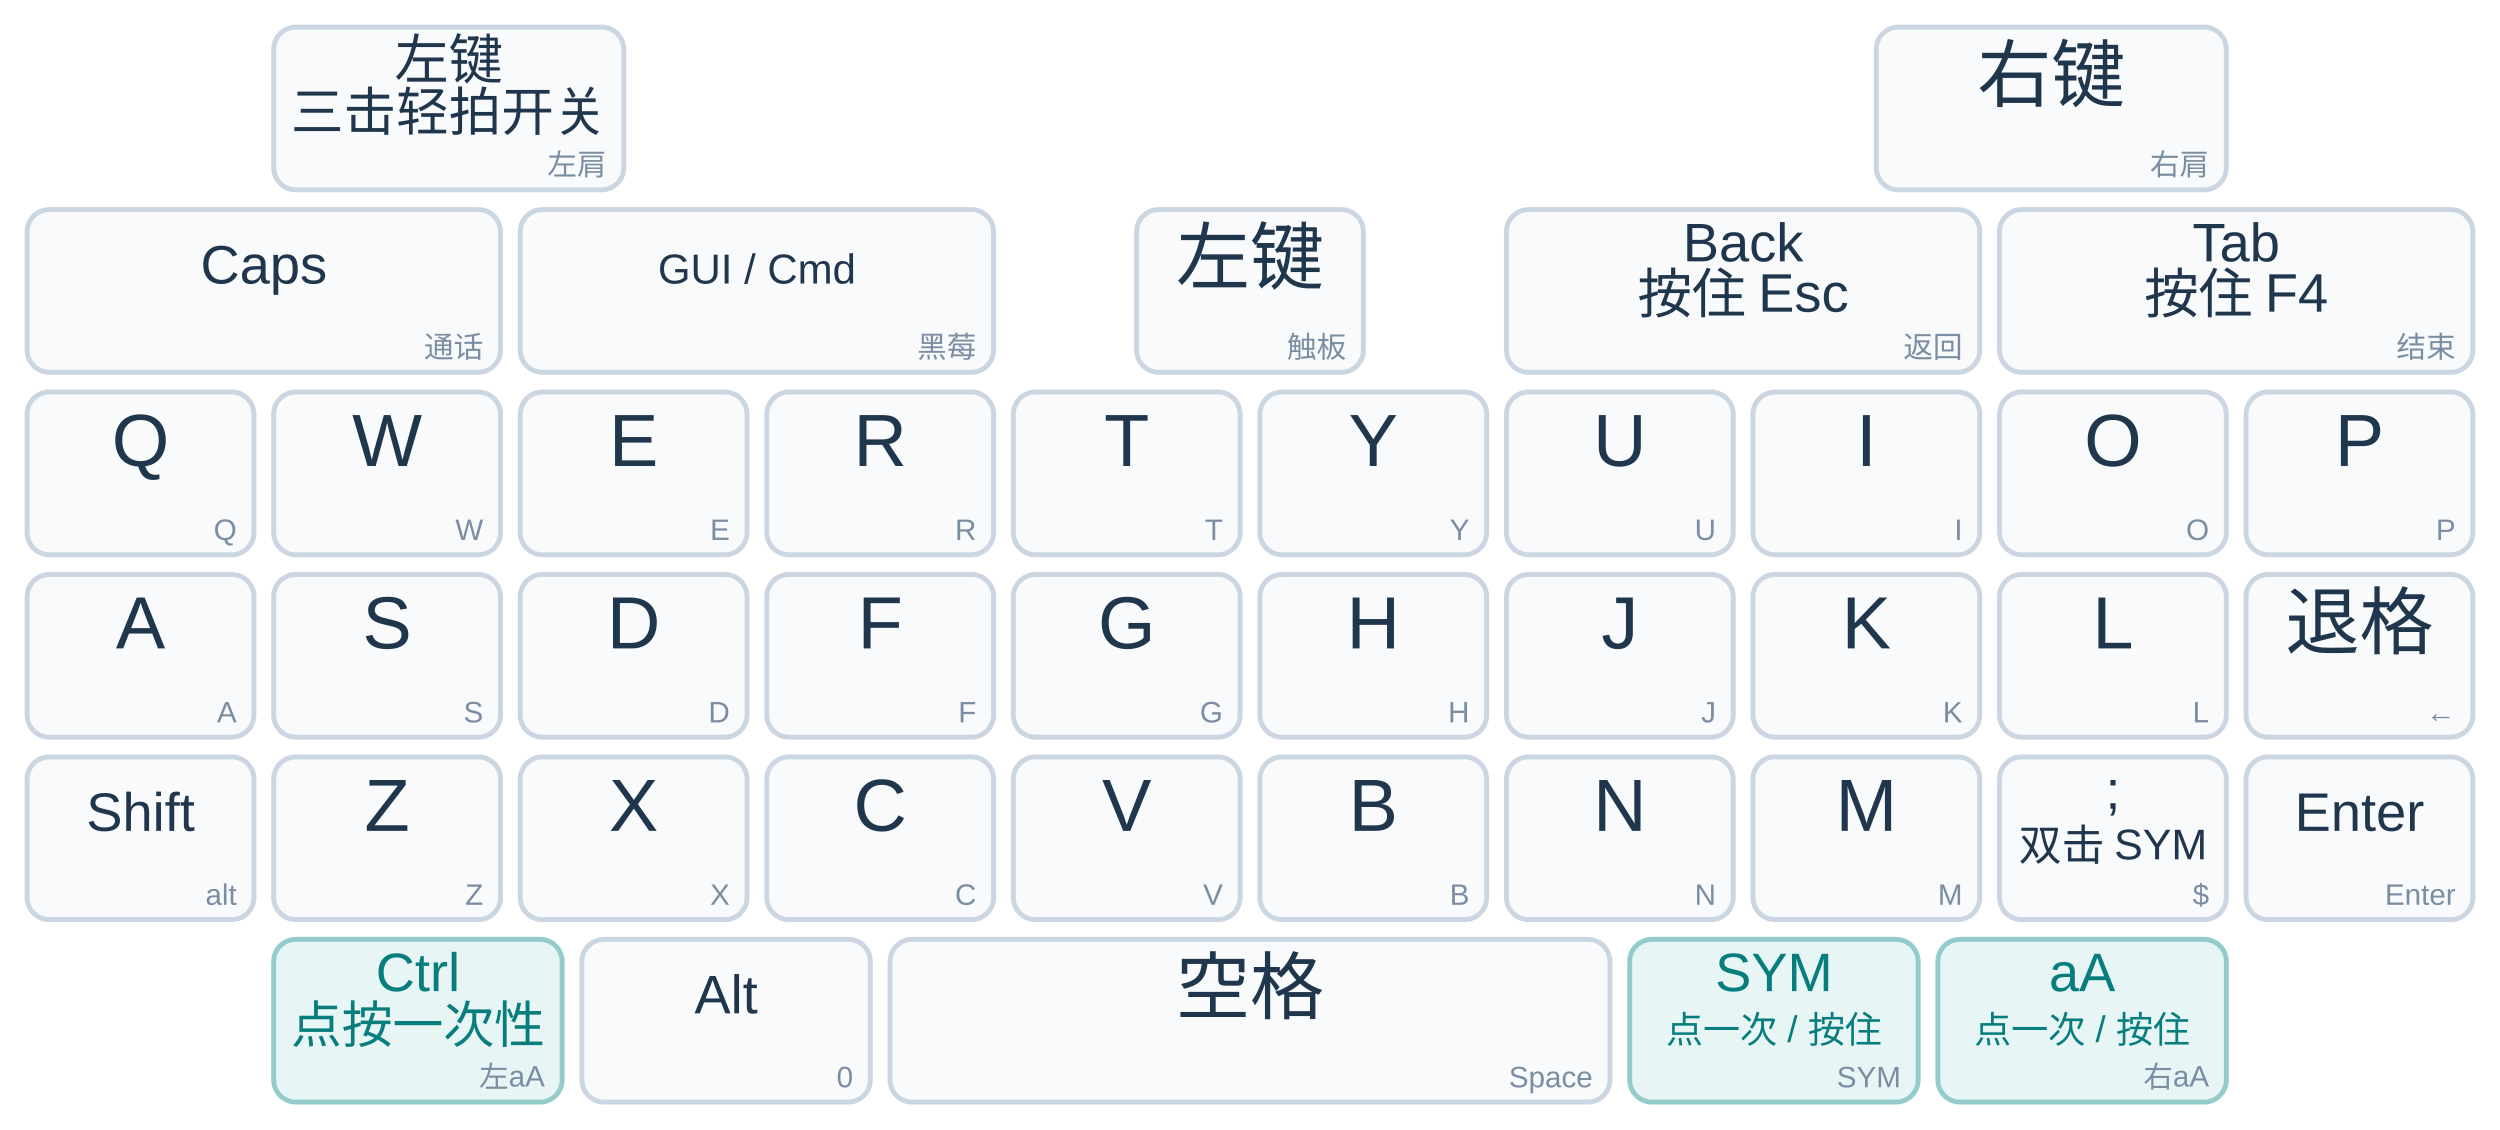
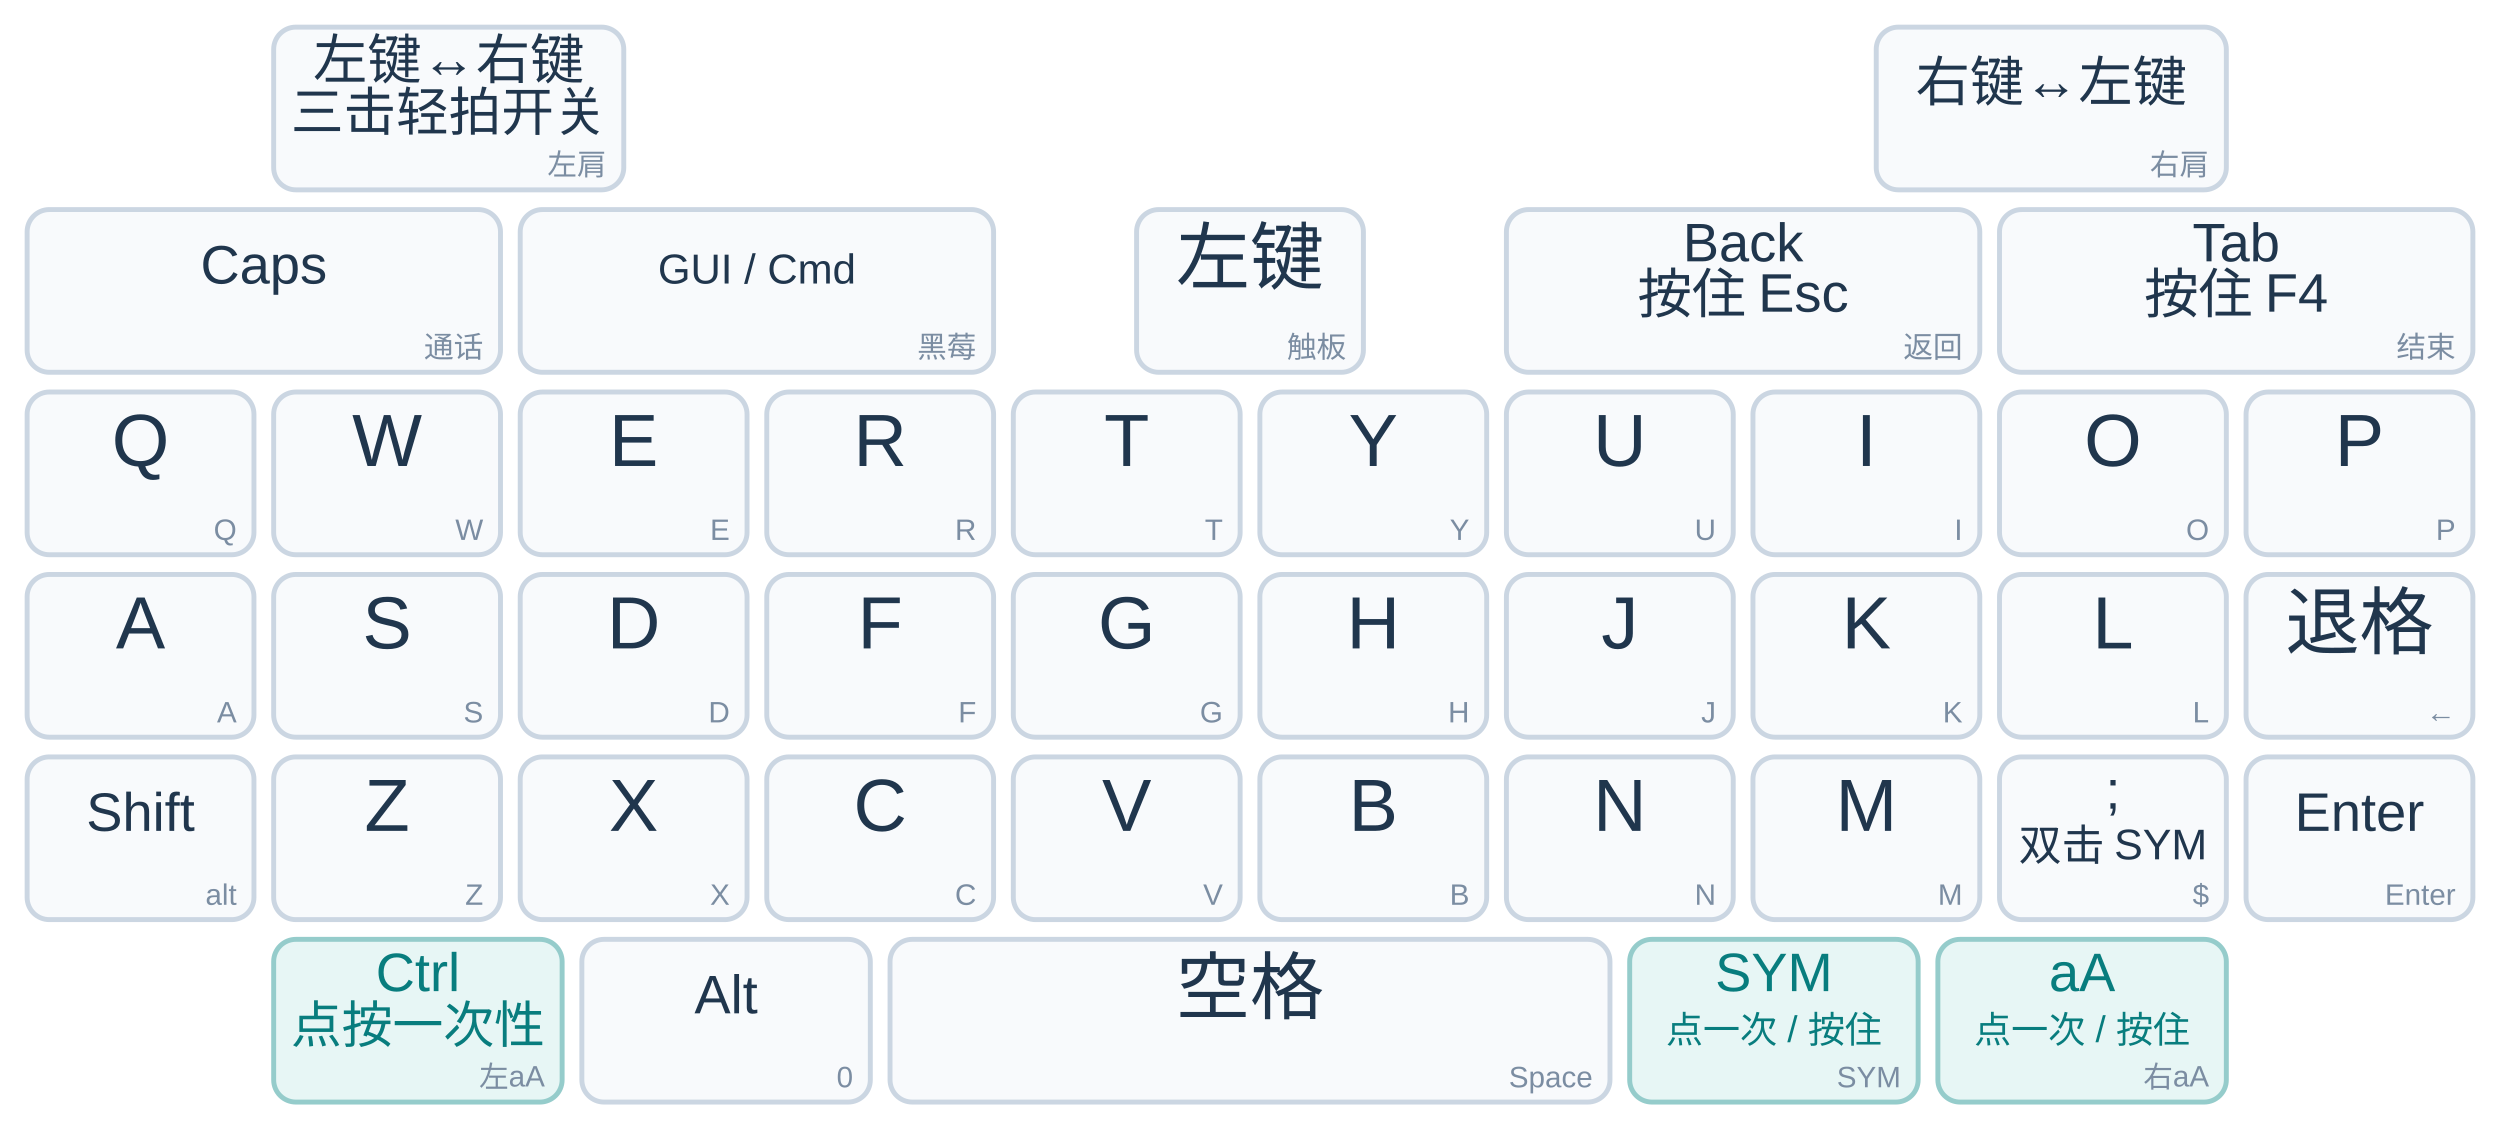
<svg xmlns="http://www.w3.org/2000/svg" viewBox="-7 -7 1014 458" role="img" aria-label="default complete keymap">
  <g data-key="0" data-binding="&amp;microtap_shoulder">
    <rect x="104" y="4.0" width="142" height="66.0" rx="9" fill="#f8fafc" stroke="#cbd6e2" stroke-width="2" />
-     <text x="175.0" y="25.0" text-anchor="middle" font-size="22" fill="#20364d" font-family="ManualHan,Arial,sans-serif">左键</text>
+     <text x="175.0" y="25.0" text-anchor="middle" font-size="22" fill="#20364d" font-family="ManualHan,Arial,sans-serif">左键↔右键</text>
    <text x="175.0" y="46.0" text-anchor="middle" font-size="21.33" fill="#20364d" font-family="ManualHan,Arial,sans-serif">三击轻拍开关</text>
    <text x="239" y="64.0" text-anchor="end" font-size="12" fill="#7b8da2" font-family="ManualHan,Arial,sans-serif">左肩</text>
  </g>
-   <g data-key="1" data-binding="&amp;mkp RCLK">
+   <g data-key="1" data-binding="&amp;microtap_shoulder">
    <rect x="754" y="4.0" width="142" height="66.0" rx="9" fill="#f8fafc" stroke="#cbd6e2" stroke-width="2" />
-     <text x="825.0" y="34.0" text-anchor="middle" font-size="30" fill="#20364d" font-family="ManualHan,Arial,sans-serif">右键</text>
+     <text x="825.0" y="34.0" text-anchor="middle" font-size="22" fill="#20364d" font-family="ManualHan,Arial,sans-serif">右键↔左键</text>
    <text x="889" y="64.0" text-anchor="end" font-size="12" fill="#7b8da2" font-family="ManualHan,Arial,sans-serif">右肩</text>
  </g>
  <g data-key="2" data-binding="&amp;kp CLCK">
    <rect x="4" y="78.0" width="192" height="66.0" rx="9" fill="#f8fafc" stroke="#cbd6e2" stroke-width="2" />
    <text x="100.0" y="108.0" text-anchor="middle" font-size="22" fill="#20364d" font-family="ManualHan,Arial,sans-serif">Caps</text>
    <text x="189" y="138.0" text-anchor="end" font-size="12" fill="#7b8da2" font-family="ManualHan,Arial,sans-serif">通话</text>
  </g>
  <g data-key="3" data-binding="&amp;kp LGUI">
    <rect x="204" y="78.0" width="192" height="66.0" rx="9" fill="#f8fafc" stroke="#cbd6e2" stroke-width="2" />
    <text x="300.0" y="108.0" text-anchor="middle" font-size="17" fill="#20364d" font-family="ManualHan,Arial,sans-serif">GUI / Cmd</text>
    <text x="389" y="138.0" text-anchor="end" font-size="12" fill="#7b8da2" font-family="ManualHan,Arial,sans-serif">黑莓</text>
  </g>
  <g data-key="4" data-binding="&amp;mkp LCLK">
    <rect x="454" y="78.0" width="92" height="66.0" rx="9" fill="#f8fafc" stroke="#cbd6e2" stroke-width="2" />
    <text x="500.0" y="108.0" text-anchor="middle" font-size="30" fill="#20364d" font-family="ManualHan,Arial,sans-serif">左键</text>
    <text x="539" y="138.0" text-anchor="end" font-size="12" fill="#7b8da2" font-family="ManualHan,Arial,sans-serif">触板</text>
  </g>
  <g data-key="5" data-binding="&amp;mt ESC K_BACK">
    <rect x="604" y="78.0" width="192" height="66.0" rx="9" fill="#f8fafc" stroke="#cbd6e2" stroke-width="2" />
    <text x="700.0" y="99.0" text-anchor="middle" font-size="22" fill="#20364d" font-family="ManualHan,Arial,sans-serif">Back</text>
    <text x="700.0" y="120.0" text-anchor="middle" font-size="22" fill="#20364d" font-family="ManualHan,Arial,sans-serif">按住 Esc</text>
    <text x="789" y="138.0" text-anchor="end" font-size="12" fill="#7b8da2" font-family="ManualHan,Arial,sans-serif">返回</text>
  </g>
  <g data-key="6" data-binding="&amp;mt F4 TAB">
    <rect x="804" y="78.0" width="192" height="66.0" rx="9" fill="#f8fafc" stroke="#cbd6e2" stroke-width="2" />
    <text x="900.0" y="99.0" text-anchor="middle" font-size="22" fill="#20364d" font-family="ManualHan,Arial,sans-serif">Tab</text>
    <text x="900.0" y="120.0" text-anchor="middle" font-size="22" fill="#20364d" font-family="ManualHan,Arial,sans-serif">按住 F4</text>
    <text x="989" y="138.0" text-anchor="end" font-size="12" fill="#7b8da2" font-family="ManualHan,Arial,sans-serif">结束</text>
  </g>
  <g data-key="7" data-binding="&amp;kp Q">
    <rect x="4" y="152.0" width="92" height="66.0" rx="9" fill="#f8fafc" stroke="#cbd6e2" stroke-width="2" />
    <text x="50.0" y="182.0" text-anchor="middle" font-size="30" fill="#20364d" font-family="ManualHan,Arial,sans-serif">Q</text>
    <text x="89" y="212.0" text-anchor="end" font-size="12" fill="#7b8da2" font-family="ManualHan,Arial,sans-serif">Q</text>
  </g>
  <g data-key="8" data-binding="&amp;kp W">
    <rect x="104" y="152.0" width="92" height="66.0" rx="9" fill="#f8fafc" stroke="#cbd6e2" stroke-width="2" />
    <text x="150.0" y="182.0" text-anchor="middle" font-size="30" fill="#20364d" font-family="ManualHan,Arial,sans-serif">W</text>
    <text x="189" y="212.0" text-anchor="end" font-size="12" fill="#7b8da2" font-family="ManualHan,Arial,sans-serif">W</text>
  </g>
  <g data-key="9" data-binding="&amp;kp E">
    <rect x="204" y="152.0" width="92" height="66.0" rx="9" fill="#f8fafc" stroke="#cbd6e2" stroke-width="2" />
    <text x="250.0" y="182.0" text-anchor="middle" font-size="30" fill="#20364d" font-family="ManualHan,Arial,sans-serif">E</text>
    <text x="289" y="212.0" text-anchor="end" font-size="12" fill="#7b8da2" font-family="ManualHan,Arial,sans-serif">E</text>
  </g>
  <g data-key="10" data-binding="&amp;kp R">
    <rect x="304" y="152.0" width="92" height="66.0" rx="9" fill="#f8fafc" stroke="#cbd6e2" stroke-width="2" />
    <text x="350.0" y="182.0" text-anchor="middle" font-size="30" fill="#20364d" font-family="ManualHan,Arial,sans-serif">R</text>
    <text x="389" y="212.0" text-anchor="end" font-size="12" fill="#7b8da2" font-family="ManualHan,Arial,sans-serif">R</text>
  </g>
  <g data-key="11" data-binding="&amp;kp T">
    <rect x="404" y="152.0" width="92" height="66.0" rx="9" fill="#f8fafc" stroke="#cbd6e2" stroke-width="2" />
    <text x="450.0" y="182.0" text-anchor="middle" font-size="30" fill="#20364d" font-family="ManualHan,Arial,sans-serif">T</text>
    <text x="489" y="212.0" text-anchor="end" font-size="12" fill="#7b8da2" font-family="ManualHan,Arial,sans-serif">T</text>
  </g>
  <g data-key="12" data-binding="&amp;kp Y">
    <rect x="504" y="152.0" width="92" height="66.0" rx="9" fill="#f8fafc" stroke="#cbd6e2" stroke-width="2" />
    <text x="550.0" y="182.0" text-anchor="middle" font-size="30" fill="#20364d" font-family="ManualHan,Arial,sans-serif">Y</text>
    <text x="589" y="212.0" text-anchor="end" font-size="12" fill="#7b8da2" font-family="ManualHan,Arial,sans-serif">Y</text>
  </g>
  <g data-key="13" data-binding="&amp;kp U">
    <rect x="604" y="152.0" width="92" height="66.0" rx="9" fill="#f8fafc" stroke="#cbd6e2" stroke-width="2" />
    <text x="650.0" y="182.0" text-anchor="middle" font-size="30" fill="#20364d" font-family="ManualHan,Arial,sans-serif">U</text>
    <text x="689" y="212.0" text-anchor="end" font-size="12" fill="#7b8da2" font-family="ManualHan,Arial,sans-serif">U</text>
  </g>
  <g data-key="14" data-binding="&amp;kp I">
    <rect x="704" y="152.0" width="92" height="66.0" rx="9" fill="#f8fafc" stroke="#cbd6e2" stroke-width="2" />
    <text x="750.0" y="182.0" text-anchor="middle" font-size="30" fill="#20364d" font-family="ManualHan,Arial,sans-serif">I</text>
    <text x="789" y="212.0" text-anchor="end" font-size="12" fill="#7b8da2" font-family="ManualHan,Arial,sans-serif">I</text>
  </g>
  <g data-key="15" data-binding="&amp;kp O">
    <rect x="804" y="152.0" width="92" height="66.0" rx="9" fill="#f8fafc" stroke="#cbd6e2" stroke-width="2" />
    <text x="850.0" y="182.0" text-anchor="middle" font-size="30" fill="#20364d" font-family="ManualHan,Arial,sans-serif">O</text>
    <text x="889" y="212.0" text-anchor="end" font-size="12" fill="#7b8da2" font-family="ManualHan,Arial,sans-serif">O</text>
  </g>
  <g data-key="16" data-binding="&amp;kp P">
    <rect x="904" y="152.0" width="92" height="66.0" rx="9" fill="#f8fafc" stroke="#cbd6e2" stroke-width="2" />
    <text x="950.0" y="182.0" text-anchor="middle" font-size="30" fill="#20364d" font-family="ManualHan,Arial,sans-serif">P</text>
    <text x="989" y="212.0" text-anchor="end" font-size="12" fill="#7b8da2" font-family="ManualHan,Arial,sans-serif">P</text>
  </g>
  <g data-key="17" data-binding="&amp;kp A">
    <rect x="4" y="226.0" width="92" height="66.0" rx="9" fill="#f8fafc" stroke="#cbd6e2" stroke-width="2" />
    <text x="50.0" y="256.0" text-anchor="middle" font-size="30" fill="#20364d" font-family="ManualHan,Arial,sans-serif">A</text>
    <text x="89" y="286.0" text-anchor="end" font-size="12" fill="#7b8da2" font-family="ManualHan,Arial,sans-serif">A</text>
  </g>
  <g data-key="18" data-binding="&amp;kp S">
    <rect x="104" y="226.0" width="92" height="66.0" rx="9" fill="#f8fafc" stroke="#cbd6e2" stroke-width="2" />
    <text x="150.0" y="256.0" text-anchor="middle" font-size="30" fill="#20364d" font-family="ManualHan,Arial,sans-serif">S</text>
    <text x="189" y="286.0" text-anchor="end" font-size="12" fill="#7b8da2" font-family="ManualHan,Arial,sans-serif">S</text>
  </g>
  <g data-key="19" data-binding="&amp;kp D">
    <rect x="204" y="226.0" width="92" height="66.0" rx="9" fill="#f8fafc" stroke="#cbd6e2" stroke-width="2" />
    <text x="250.0" y="256.0" text-anchor="middle" font-size="30" fill="#20364d" font-family="ManualHan,Arial,sans-serif">D</text>
    <text x="289" y="286.0" text-anchor="end" font-size="12" fill="#7b8da2" font-family="ManualHan,Arial,sans-serif">D</text>
  </g>
  <g data-key="20" data-binding="&amp;kp F">
    <rect x="304" y="226.0" width="92" height="66.0" rx="9" fill="#f8fafc" stroke="#cbd6e2" stroke-width="2" />
    <text x="350.0" y="256.0" text-anchor="middle" font-size="30" fill="#20364d" font-family="ManualHan,Arial,sans-serif">F</text>
    <text x="389" y="286.0" text-anchor="end" font-size="12" fill="#7b8da2" font-family="ManualHan,Arial,sans-serif">F</text>
  </g>
  <g data-key="21" data-binding="&amp;kp G">
    <rect x="404" y="226.0" width="92" height="66.0" rx="9" fill="#f8fafc" stroke="#cbd6e2" stroke-width="2" />
    <text x="450.0" y="256.0" text-anchor="middle" font-size="30" fill="#20364d" font-family="ManualHan,Arial,sans-serif">G</text>
    <text x="489" y="286.0" text-anchor="end" font-size="12" fill="#7b8da2" font-family="ManualHan,Arial,sans-serif">G</text>
  </g>
  <g data-key="22" data-binding="&amp;kp H">
    <rect x="504" y="226.0" width="92" height="66.0" rx="9" fill="#f8fafc" stroke="#cbd6e2" stroke-width="2" />
    <text x="550.0" y="256.0" text-anchor="middle" font-size="30" fill="#20364d" font-family="ManualHan,Arial,sans-serif">H</text>
    <text x="589" y="286.0" text-anchor="end" font-size="12" fill="#7b8da2" font-family="ManualHan,Arial,sans-serif">H</text>
  </g>
  <g data-key="23" data-binding="&amp;kp J">
    <rect x="604" y="226.0" width="92" height="66.0" rx="9" fill="#f8fafc" stroke="#cbd6e2" stroke-width="2" />
    <text x="650.0" y="256.0" text-anchor="middle" font-size="30" fill="#20364d" font-family="ManualHan,Arial,sans-serif">J</text>
    <text x="689" y="286.0" text-anchor="end" font-size="12" fill="#7b8da2" font-family="ManualHan,Arial,sans-serif">J</text>
  </g>
  <g data-key="24" data-binding="&amp;kp K">
    <rect x="704" y="226.0" width="92" height="66.0" rx="9" fill="#f8fafc" stroke="#cbd6e2" stroke-width="2" />
    <text x="750.0" y="256.0" text-anchor="middle" font-size="30" fill="#20364d" font-family="ManualHan,Arial,sans-serif">K</text>
    <text x="789" y="286.0" text-anchor="end" font-size="12" fill="#7b8da2" font-family="ManualHan,Arial,sans-serif">K</text>
  </g>
  <g data-key="25" data-binding="&amp;kp L">
    <rect x="804" y="226.0" width="92" height="66.0" rx="9" fill="#f8fafc" stroke="#cbd6e2" stroke-width="2" />
    <text x="850.0" y="256.0" text-anchor="middle" font-size="30" fill="#20364d" font-family="ManualHan,Arial,sans-serif">L</text>
    <text x="889" y="286.0" text-anchor="end" font-size="12" fill="#7b8da2" font-family="ManualHan,Arial,sans-serif">L</text>
  </g>
  <g data-key="26" data-binding="&amp;kp BSPC">
    <rect x="904" y="226.0" width="92" height="66.0" rx="9" fill="#f8fafc" stroke="#cbd6e2" stroke-width="2" />
    <text x="950.0" y="256.0" text-anchor="middle" font-size="30" fill="#20364d" font-family="ManualHan,Arial,sans-serif">退格</text>
    <text x="989" y="286.0" text-anchor="end" font-size="12" fill="#7b8da2" font-family="ManualHan,Arial,sans-serif">←</text>
  </g>
  <g data-key="27" data-binding="&amp;kp LSHFT">
    <rect x="4" y="300.0" width="92" height="66.0" rx="9" fill="#f8fafc" stroke="#cbd6e2" stroke-width="2" />
    <text x="50.0" y="330.0" text-anchor="middle" font-size="22" fill="#20364d" font-family="ManualHan,Arial,sans-serif">Shift</text>
    <text x="89" y="360.0" text-anchor="end" font-size="12" fill="#7b8da2" font-family="ManualHan,Arial,sans-serif">alt</text>
  </g>
  <g data-key="28" data-binding="&amp;kp Z">
    <rect x="104" y="300.0" width="92" height="66.0" rx="9" fill="#f8fafc" stroke="#cbd6e2" stroke-width="2" />
    <text x="150.0" y="330.0" text-anchor="middle" font-size="30" fill="#20364d" font-family="ManualHan,Arial,sans-serif">Z</text>
    <text x="189" y="360.0" text-anchor="end" font-size="12" fill="#7b8da2" font-family="ManualHan,Arial,sans-serif">Z</text>
  </g>
  <g data-key="29" data-binding="&amp;kp X">
    <rect x="204" y="300.0" width="92" height="66.0" rx="9" fill="#f8fafc" stroke="#cbd6e2" stroke-width="2" />
    <text x="250.0" y="330.0" text-anchor="middle" font-size="30" fill="#20364d" font-family="ManualHan,Arial,sans-serif">X</text>
    <text x="289" y="360.0" text-anchor="end" font-size="12" fill="#7b8da2" font-family="ManualHan,Arial,sans-serif">X</text>
  </g>
  <g data-key="30" data-binding="&amp;kp C">
    <rect x="304" y="300.0" width="92" height="66.0" rx="9" fill="#f8fafc" stroke="#cbd6e2" stroke-width="2" />
    <text x="350.0" y="330.0" text-anchor="middle" font-size="30" fill="#20364d" font-family="ManualHan,Arial,sans-serif">C</text>
    <text x="389" y="360.0" text-anchor="end" font-size="12" fill="#7b8da2" font-family="ManualHan,Arial,sans-serif">C</text>
  </g>
  <g data-key="31" data-binding="&amp;kp V">
    <rect x="404" y="300.0" width="92" height="66.0" rx="9" fill="#f8fafc" stroke="#cbd6e2" stroke-width="2" />
    <text x="450.0" y="330.0" text-anchor="middle" font-size="30" fill="#20364d" font-family="ManualHan,Arial,sans-serif">V</text>
    <text x="489" y="360.0" text-anchor="end" font-size="12" fill="#7b8da2" font-family="ManualHan,Arial,sans-serif">V</text>
  </g>
  <g data-key="32" data-binding="&amp;kp B">
    <rect x="504" y="300.0" width="92" height="66.0" rx="9" fill="#f8fafc" stroke="#cbd6e2" stroke-width="2" />
    <text x="550.0" y="330.0" text-anchor="middle" font-size="30" fill="#20364d" font-family="ManualHan,Arial,sans-serif">B</text>
    <text x="589" y="360.0" text-anchor="end" font-size="12" fill="#7b8da2" font-family="ManualHan,Arial,sans-serif">B</text>
  </g>
  <g data-key="33" data-binding="&amp;kp N">
    <rect x="604" y="300.0" width="92" height="66.0" rx="9" fill="#f8fafc" stroke="#cbd6e2" stroke-width="2" />
    <text x="650.0" y="330.0" text-anchor="middle" font-size="30" fill="#20364d" font-family="ManualHan,Arial,sans-serif">N</text>
    <text x="689" y="360.0" text-anchor="end" font-size="12" fill="#7b8da2" font-family="ManualHan,Arial,sans-serif">N</text>
  </g>
  <g data-key="34" data-binding="&amp;kp M">
    <rect x="704" y="300.0" width="92" height="66.0" rx="9" fill="#f8fafc" stroke="#cbd6e2" stroke-width="2" />
    <text x="750.0" y="330.0" text-anchor="middle" font-size="30" fill="#20364d" font-family="ManualHan,Arial,sans-serif">M</text>
    <text x="789" y="360.0" text-anchor="end" font-size="12" fill="#7b8da2" font-family="ManualHan,Arial,sans-serif">M</text>
  </g>
  <g data-key="35" data-binding="&amp;tdc_to_SYM">
    <rect x="804" y="300.0" width="92" height="66.0" rx="9" fill="#f8fafc" stroke="#cbd6e2" stroke-width="2" />
    <text x="850.0" y="321.0" text-anchor="middle" font-size="22" fill="#20364d" font-family="ManualHan,Arial,sans-serif">;</text>
    <text x="850.0" y="342.0" text-anchor="middle" font-size="17.41" fill="#20364d" font-family="ManualHan,Arial,sans-serif">双击 SYM</text>
    <text x="889" y="360.0" text-anchor="end" font-size="12" fill="#7b8da2" font-family="ManualHan,Arial,sans-serif">$</text>
  </g>
  <g data-key="36" data-binding="&amp;kp ENTER">
    <rect x="904" y="300.0" width="92" height="66.0" rx="9" fill="#f8fafc" stroke="#cbd6e2" stroke-width="2" />
    <text x="950.0" y="330.0" text-anchor="middle" font-size="22" fill="#20364d" font-family="ManualHan,Arial,sans-serif">Enter</text>
    <text x="989" y="360.0" text-anchor="end" font-size="12" fill="#7b8da2" font-family="ManualHan,Arial,sans-serif">Enter</text>
  </g>
  <g data-key="37" data-binding="&amp;sk_kp LCTRL LCTRL">
    <rect x="104" y="374.0" width="117" height="66.0" rx="9" fill="#e7f6f5" stroke="#95cccb" stroke-width="2" />
    <text x="162.5" y="395.0" text-anchor="middle" font-size="22" fill="#087d7e" font-family="ManualHan,Arial,sans-serif">Ctrl</text>
    <text x="162.5" y="416.0" text-anchor="middle" font-size="20.6" fill="#087d7e" font-family="ManualHan,Arial,sans-serif">点按一次性</text>
    <text x="214" y="434.0" text-anchor="end" font-size="12" fill="#7b8da2" font-family="ManualHan,Arial,sans-serif">左aA</text>
  </g>
  <g data-key="38" data-binding="&amp;kp LALT">
    <rect x="229" y="374.0" width="117" height="66.0" rx="9" fill="#f8fafc" stroke="#cbd6e2" stroke-width="2" />
    <text x="287.5" y="404.0" text-anchor="middle" font-size="22" fill="#20364d" font-family="ManualHan,Arial,sans-serif">Alt</text>
    <text x="339" y="434.0" text-anchor="end" font-size="12" fill="#7b8da2" font-family="ManualHan,Arial,sans-serif">0</text>
  </g>
  <g data-key="39" data-binding="&amp;kp SPACE">
    <rect x="354" y="374.0" width="292" height="66.0" rx="9" fill="#f8fafc" stroke="#cbd6e2" stroke-width="2" />
    <text x="500.0" y="404.0" text-anchor="middle" font-size="30" fill="#20364d" font-family="ManualHan,Arial,sans-serif">空格</text>
    <text x="639" y="434.0" text-anchor="end" font-size="12" fill="#7b8da2" font-family="ManualHan,Arial,sans-serif">Space</text>
  </g>
  <g data-key="40" data-binding="&amp;sl_mo 1 1">
    <rect x="654" y="374.0" width="117" height="66.0" rx="9" fill="#e7f6f5" stroke="#95cccb" stroke-width="2" />
    <text x="712.5" y="395.0" text-anchor="middle" font-size="22" fill="#087d7e" font-family="ManualHan,Arial,sans-serif">SYM</text>
    <text x="712.5" y="416.0" text-anchor="middle" font-size="15.01" fill="#087d7e" font-family="ManualHan,Arial,sans-serif">点一次 / 按住</text>
    <text x="764" y="434.0" text-anchor="end" font-size="12" fill="#7b8da2" font-family="ManualHan,Arial,sans-serif">SYM</text>
  </g>
  <g data-key="41" data-binding="&amp;sl_mo 2 2">
    <rect x="779" y="374.0" width="117" height="66.0" rx="9" fill="#e7f6f5" stroke="#95cccb" stroke-width="2" />
    <text x="837.5" y="395.0" text-anchor="middle" font-size="22" fill="#087d7e" font-family="ManualHan,Arial,sans-serif">aA</text>
    <text x="837.5" y="416.0" text-anchor="middle" font-size="15.01" fill="#087d7e" font-family="ManualHan,Arial,sans-serif">点一次 / 按住</text>
    <text x="889" y="434.0" text-anchor="end" font-size="12" fill="#7b8da2" font-family="ManualHan,Arial,sans-serif">右aA</text>
  </g>
</svg>
